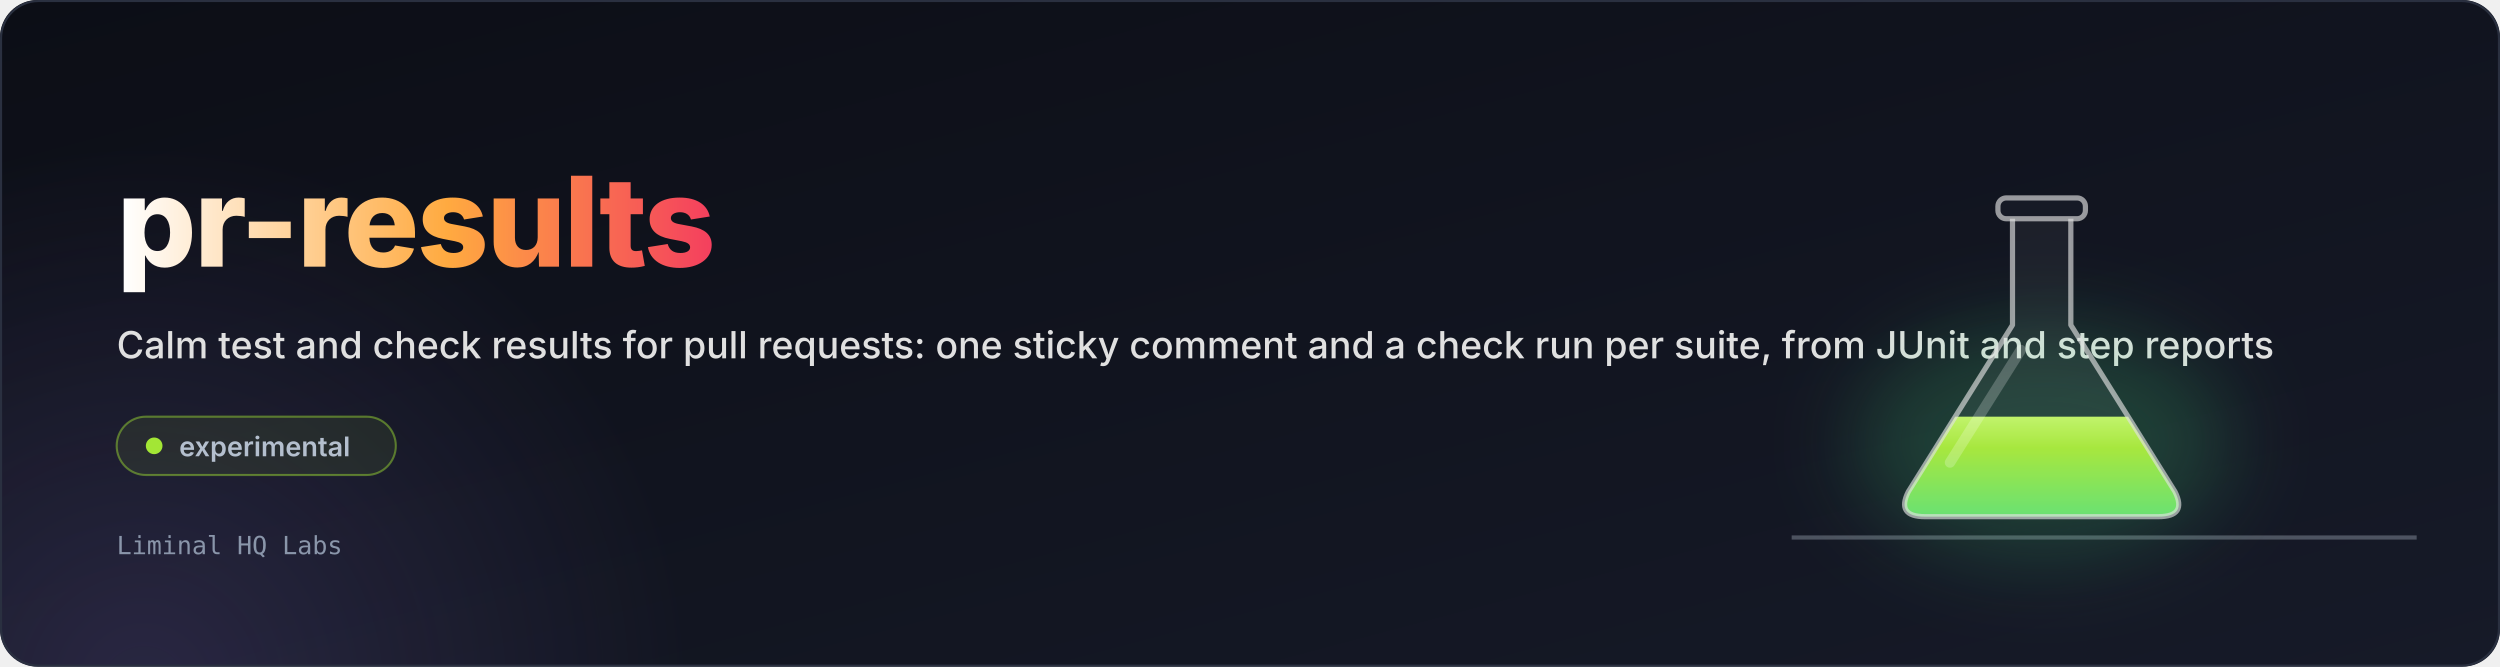
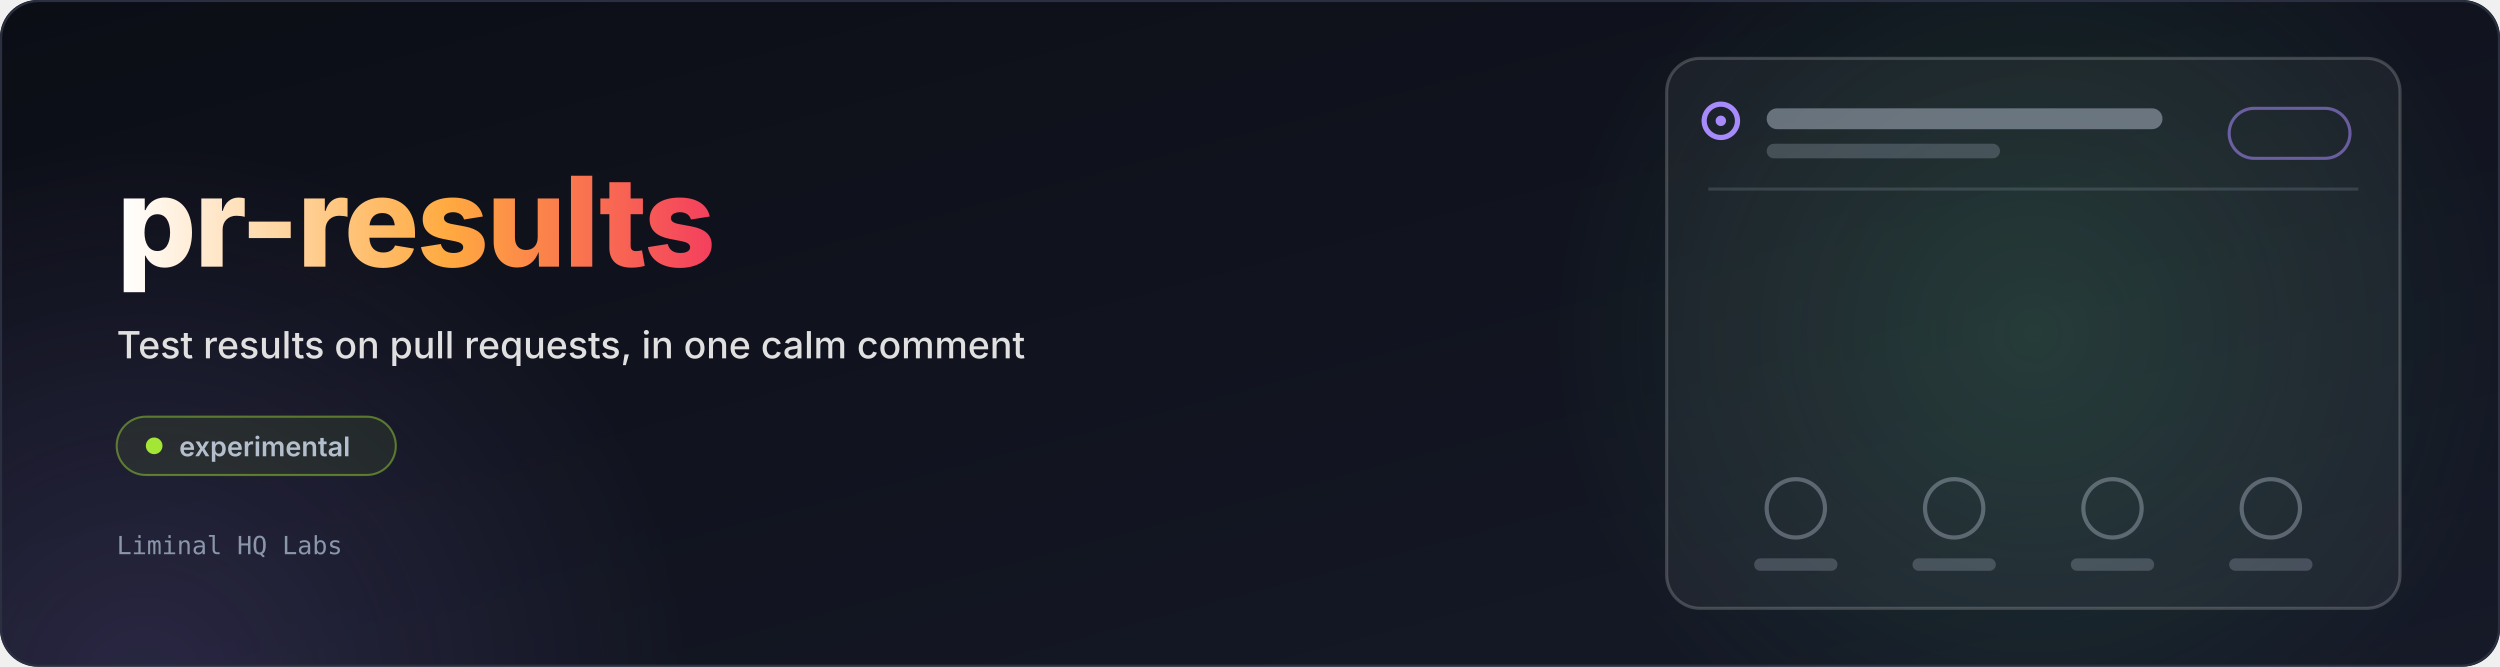
<svg xmlns="http://www.w3.org/2000/svg" width="1200" height="320" viewBox="0 0 1200 320" role="img" aria-labelledby="hero-title hero-desc" data-loop="9">
  <style>
		.ui { font-family: ui-sans-serif, system-ui, -apple-system, 'Segoe UI', 'Adwaita Sans', Inter, sans-serif; }
		.mono { font-family: ui-monospace, 'JetBrains Mono', 'SFMono-Regular', Menlo, Consolas, monospace; }
		.bg-a { stop-color: #0c0e16; }
		.bg-b { stop-color: #161a28; }
		.edge { fill: none; stroke: #2a3040; }
		.static { display: none; }
		@media (prefers-color-scheme: dark) {
			.bg-a { stop-color: #050507; }
			.bg-b { stop-color: #0e1019; }
			.edge { stroke: #1d212c; }
		}
		@media (prefers-reduced-motion: reduce) {
			.motion { display: none; }
			.static { display: inline; }
		}
	</style>
  <defs>
    <linearGradient id="bg" x1="0" y1="0" x2="1" y2="1">
      <stop class="bg-a" offset="0" />
      <stop class="bg-b" offset="1" />
    </linearGradient>
    <linearGradient id="afterglow" x1="0" y1="0" x2="1" y2="0">
      <stop offset="0" stop-color="#ffffff" />
      <stop offset="0.55" stop-color="#ffaa40" />
      <stop offset="1" stop-color="#f43f5e" />
    </linearGradient>
-     <linearGradient id="liquid" x1="0" y1="0" x2="0" y2="1">
-       <stop offset="0" stop-color="#bef264" />
-       <stop offset="0.25" stop-color="#a3e635" />
-       <stop offset="1" stop-color="#4ade80" />
-     </linearGradient>
    <radialGradient id="wash">
      <stop offset="0" stop-color="#a78bfa" stop-opacity="0.16" />
      <stop offset="1" stop-color="#a78bfa" stop-opacity="0" />
    </radialGradient>
-     <filter id="haze" x="-60%" y="-60%" width="220%" height="220%">
-       <feGaussianBlur stdDeviation="20" />
-     </filter>
+     <radialGradient id="glow">
+       <stop offset="0" stop-color="#4ade80" stop-opacity="0.14" />
+       <stop offset="1" stop-color="#4ade80" stop-opacity="0" />
+     </radialGradient>
    <clipPath id="frame">
      <rect width="1200" height="320" rx="18" />
-     </clipPath>
-     <clipPath id="flask-in">
-       <path d="M966 104V156L916 236Q910 248 924 248H1036Q1050 248 1044 236L994 156V104Z" />
    </clipPath>
  </defs>
  <g clip-path="url(#frame)">
    <rect data-bg="" width="1200" height="320" fill="url(#bg)" />
    <circle cx="70" cy="330" r="260" fill="url(#wash)" />
+     <circle cx="976" cy="160" r="230" fill="url(#glow)" />
    <text class="ui" x="56" y="128" font-size="60" font-weight="800" letter-spacing="-1" fill="url(#afterglow)">pr-results</text>
-     <text class="ui" x="56" y="172" font-size="18" font-weight="500" fill="#e0e0e0">Calm test and check results for pull requests: one sticky comment and a check run per suite, from JUnit and step reports</text>
+     <text class="ui" x="56" y="172" font-size="18" font-weight="500" fill="#e0e0e0">Test results on pull requests, in one calm comment</text>
    <g class="ui" font-size="13" font-weight="600" fill="#b4bfce">
      <rect id="chip-status" data-box="" x="56" y="200" width="134" height="28" rx="14" fill="#a3e635" fill-opacity="0.08" stroke="#a3e635" stroke-opacity="0.45" />
      <circle class="motion" cx="74" cy="214" r="4" fill="#a3e635">
        <animate attributeName="opacity" dur="3s" repeatCount="indefinite" calcMode="spline" keyTimes="0;0.5;1" keySplines="0.45 0 0.55 1;0.45 0 0.55 1" values="1;0.35;1" />
      </circle>
      <circle class="static" cx="74" cy="214" r="4" fill="#a3e635" />
      <text data-for="chip-status" x="86" y="219">experimental</text>
    </g>
    <text class="mono" x="56" y="266" font-size="12" fill="#8a96aa">Liminal HQ Labs</text>
-     <rect x="860" y="257" width="300" height="2" fill="#b4bfce" opacity="0.35" />
+     <rect x="800" y="28" width="352" height="264" rx="16" fill="#ffffff" fill-opacity="0.05" stroke="#e0e0e0" stroke-opacity="0.22" stroke-width="1.5" />
+     <circle cx="826" cy="58" r="8" fill="none" stroke="#a78bfa" stroke-width="2.5" />
+     <circle cx="826" cy="58" r="2.5" fill="#a78bfa" />
+     <rect x="848" y="52" width="190" height="10" rx="5" fill="#b4bfce" fill-opacity="0.5" />
+     <rect x="848" y="69" width="112" height="7" rx="3.5" fill="#b4bfce" fill-opacity="0.26" />
+     <rect x="1070" y="52" width="58" height="24" rx="12" fill="none" stroke="#a78bfa" stroke-opacity="0.55" stroke-width="1.5" />
+     <rect x="820" y="90" width="312" height="1.5" fill="#b4bfce" fill-opacity="0.18" />
    <g class="motion">
-       <ellipse cx="980" cy="212" rx="90" ry="56" fill="#4ade80" opacity="0.2" filter="url(#haze)">
-         <animate attributeName="opacity" dur="4.5s" repeatCount="indefinite" calcMode="spline" keyTimes="0;0.5;1" keySplines="0.45 0 0.55 1;0.45 0 0.55 1" values="0.16;0.32;0.16" />
-       </ellipse>
-     </g>
-     <ellipse class="static" cx="980" cy="212" rx="90" ry="56" fill="#4ade80" opacity="0.24" filter="url(#haze)" />
-     <g clip-path="url(#flask-in)">
-       <path fill="url(#liquid)" d="M900 200H1060V260H900Z" />
-       <g class="motion" fill="#ecfccb">
-         <circle cx="962" cy="244" r="3" opacity="0">
-           <animate attributeName="cy" dur="3s" repeatCount="indefinite" calcMode="spline" keyTimes="0;0.05;0.7;1" keySplines="0 0 1 1;0.5 0 0.8 1;0 0 1 1" values="244;244;204;204" />
-           <animate attributeName="opacity" dur="3s" repeatCount="indefinite" keyTimes="0;0.05;0.15;0.6;0.7;1" values="0;0;0.85;0.85;0;0" />
+       <g opacity="0">
+         <animate attributeName="opacity" dur="9s" repeatCount="indefinite" keyTimes="0;0.48;0.56;0.94;0.98;1" values="0;0;1;1;0;0" />
+         <animateTransform attributeName="transform" type="translate" dur="9s" repeatCount="indefinite" calcMode="spline" keyTimes="0;0.48;0.56;0.94;0.98;1" keySplines="0 0 1 1;0.2 0.7 0.3 1;0 0 1 1;0 0 1 1;0 0 1 1" values="0 12;0 12;0 0;0 0;0 12;0 12" />
+         <rect x="820" y="102" width="312" height="104" rx="12" fill="#a3e635" fill-opacity="0.07" stroke="#a3e635" stroke-opacity="0.42" stroke-width="1.5" />
+         <circle cx="842" cy="124" r="9" fill="#a3e635" fill-opacity="0.85" />
+         <rect x="860" y="119" width="140" height="10" rx="5" fill="#f43f5e">
+           <animate attributeName="fill" dur="9s" repeatCount="indefinite" keyTimes="0;0.78;0.82;0.98;1" values="#f43f5e;#f43f5e;#4ade80;#4ade80;#f43f5e" />
+         </rect>
+         <rect x="1014" y="121" width="64" height="6" rx="3" fill="#b4bfce" fill-opacity="0.26" />
+         <circle cx="842" cy="150" r="3.5" fill="#4ade80" />
+         <rect x="856" y="147" width="160" height="6" rx="3" fill="#b4bfce" fill-opacity="0.32" />
+         <rect x="1060" y="147" width="52" height="6" rx="3" fill="#b4bfce" fill-opacity="0.16" />
+         <circle cx="842" cy="164" r="3.5" fill="#4ade80" />
+         <rect x="856" y="161" width="122" height="6" rx="3" fill="#b4bfce" fill-opacity="0.32" />
+         <rect x="1060" y="161" width="52" height="6" rx="3" fill="#b4bfce" fill-opacity="0.16" />
+         <circle cx="842" cy="178" r="3.5" fill="#f43f5e">
+           <animate attributeName="fill" dur="9s" repeatCount="indefinite" keyTimes="0;0.78;0.82;0.98;1" values="#f43f5e;#f43f5e;#4ade80;#4ade80;#f43f5e" />
        </circle>
-         <circle cx="990" cy="244" r="4" opacity="0">
-           <animate attributeName="cy" dur="4.5s" repeatCount="indefinite" calcMode="spline" keyTimes="0;0.3;0.9;1" keySplines="0 0 1 1;0.5 0 0.8 1;0 0 1 1" values="244;244;204;204" />
-           <animate attributeName="opacity" dur="4.5s" repeatCount="indefinite" keyTimes="0;0.3;0.4;0.8;0.9;1" values="0;0;0.8;0.8;0;0" />
+         <rect x="856" y="175" width="176" height="6" rx="3" fill="#b4bfce" fill-opacity="0.32" />
+         <rect x="1060" y="175" width="52" height="6" rx="3" fill="#b4bfce" fill-opacity="0.16" />
+         <circle cx="842" cy="192" r="3.5" fill="#4ade80" />
+         <rect x="856" y="189" width="96" height="6" rx="3" fill="#b4bfce" fill-opacity="0.32" />
+         <rect x="1060" y="189" width="52" height="6" rx="3" fill="#b4bfce" fill-opacity="0.16" />
+       </g>
+       <circle cx="862" cy="244" r="14" fill="none" stroke="#b4bfce" stroke-opacity="0.4" stroke-width="2" />
+       <rect x="842" y="268" width="40" height="6" rx="3" fill="#b4bfce" fill-opacity="0.26" />
+       <circle cx="938" cy="244" r="14" fill="none" stroke="#b4bfce" stroke-opacity="0.4" stroke-width="2" />
+       <rect x="918" y="268" width="40" height="6" rx="3" fill="#b4bfce" fill-opacity="0.26" />
+       <circle cx="1014" cy="244" r="14" fill="none" stroke="#b4bfce" stroke-opacity="0.4" stroke-width="2" />
+       <rect x="994" y="268" width="40" height="6" rx="3" fill="#b4bfce" fill-opacity="0.26" />
+       <circle cx="1090" cy="244" r="14" fill="none" stroke="#b4bfce" stroke-opacity="0.4" stroke-width="2" />
+       <rect x="1070" y="268" width="40" height="6" rx="3" fill="#b4bfce" fill-opacity="0.26" />
+       <g>
+         <animate attributeName="opacity" dur="9s" repeatCount="indefinite" keyTimes="0;0.94;0.97;0.995;1" values="1;1;0;0;1" />
+         <circle cx="862" cy="244" r="14" fill="#4ade80" fill-opacity="0">
+           <animate attributeName="fill-opacity" dur="9s" repeatCount="indefinite" keyTimes="0;0.1;0.14;0.985;0.99;1" values="0;0;0.16;0.16;0;0" />
        </circle>
-         <circle cx="1010" cy="242" r="2.5" opacity="0">
-           <animate attributeName="cy" dur="3s" repeatCount="indefinite" calcMode="spline" keyTimes="0;0.4;0.95;1" keySplines="0 0 1 1;0.5 0 0.8 1;0 0 1 1" values="242;242;205;205" />
-           <animate attributeName="opacity" dur="3s" repeatCount="indefinite" keyTimes="0;0.4;0.5;0.85;0.95;1" values="0;0;0.85;0.85;0;0" />
+         <path d="M857 244 L860.5 248.5 L867.5 239.5" fill="none" stroke="#4ade80" stroke-width="3" stroke-linecap="round" stroke-linejoin="round" stroke-dasharray="24" stroke-dashoffset="24">
+           <animate attributeName="stroke-dashoffset" dur="9s" repeatCount="indefinite" keyTimes="0;0.1;0.14;0.985;0.99;1" values="24;24;0;0;24;24" />
+         </path>
+       </g>
+       <g>
+         <animate attributeName="opacity" dur="9s" repeatCount="indefinite" keyTimes="0;0.94;0.97;0.995;1" values="1;1;0;0;1" />
+         <circle cx="938" cy="244" r="14" fill="#4ade80" fill-opacity="0">
+           <animate attributeName="fill-opacity" dur="9s" repeatCount="indefinite" keyTimes="0;0.2;0.24;0.985;0.99;1" values="0;0;0.16;0.16;0;0" />
+         </circle>
+         <path d="M933 244 L936.5 248.5 L943.5 239.5" fill="none" stroke="#4ade80" stroke-width="3" stroke-linecap="round" stroke-linejoin="round" stroke-dasharray="24" stroke-dashoffset="24">
+           <animate attributeName="stroke-dashoffset" dur="9s" repeatCount="indefinite" keyTimes="0;0.2;0.24;0.985;0.99;1" values="24;24;0;0;24;24" />
+         </path>
+       </g>
+       <g>
+         <animate attributeName="opacity" dur="9s" repeatCount="indefinite" keyTimes="0;0.94;0.97;0.995;1" values="1;1;0;0;1" />
+         <circle cx="1014" cy="244" r="14" fill="#4ade80" fill-opacity="0">
+           <animate attributeName="fill-opacity" dur="9s" repeatCount="indefinite" keyTimes="0;0.72;0.76;0.985;0.99;1" values="0;0;0.16;0.16;0;0" />
+         </circle>
+         <path d="M1009 244 L1012.5 248.5 L1019.5 239.5" fill="none" stroke="#4ade80" stroke-width="3" stroke-linecap="round" stroke-linejoin="round" stroke-dasharray="24" stroke-dashoffset="24">
+           <animate attributeName="stroke-dashoffset" dur="9s" repeatCount="indefinite" keyTimes="0;0.72;0.76;0.985;0.99;1" values="24;24;0;0;24;24" />
+         </path>
+         <circle cx="1014" cy="244" r="14" fill="#f43f5e" fill-opacity="0">
+           <animate attributeName="fill-opacity" dur="9s" repeatCount="indefinite" keyTimes="0;0.3;0.34;0.64;0.67;1" values="0;0;0.18;0.18;0;0" />
+         </circle>
+         <path d="M1009.5 239.5 L1018.5 248.5 M1018.5 239.5 L1009.5 248.5" fill="none" stroke="#f43f5e" stroke-width="3" stroke-linecap="round" opacity="0">
+           <animate attributeName="opacity" dur="9s" repeatCount="indefinite" keyTimes="0;0.3;0.34;0.64;0.67;1" values="0;0;1;1;0;0" />
+         </path>
+         <circle cx="1014" cy="244" r="14" fill="none" stroke="#ffaa40" stroke-width="2.5" opacity="0">
+           <animate attributeName="opacity" dur="9s" repeatCount="indefinite" keyTimes="0;0.64;0.68;0.72;1" values="0;0;1;0;0" />
        </circle>
      </g>
-       <g class="static" fill="#ecfccb" opacity="0.8">
-         <circle cx="962" cy="226" r="3" />
-         <circle cx="990" cy="214" r="4" />
-         <circle cx="1010" cy="236" r="2.5" />
+       <g>
+         <animate attributeName="opacity" dur="9s" repeatCount="indefinite" keyTimes="0;0.94;0.97;0.995;1" values="1;1;0;0;1" />
+         <circle cx="1090" cy="244" r="14" fill="#4ade80" fill-opacity="0">
+           <animate attributeName="fill-opacity" dur="9s" repeatCount="indefinite" keyTimes="0;0.4;0.44;0.985;0.99;1" values="0;0;0.16;0.16;0;0" />
+         </circle>
+         <path d="M1085 244 L1088.5 248.5 L1095.5 239.5" fill="none" stroke="#4ade80" stroke-width="3" stroke-linecap="round" stroke-linejoin="round" stroke-dasharray="24" stroke-dashoffset="24">
+           <animate attributeName="stroke-dashoffset" dur="9s" repeatCount="indefinite" keyTimes="0;0.4;0.44;0.985;0.99;1" values="24;24;0;0;24;24" />
+         </path>
      </g>
    </g>
-     <path d="M966 104V156L916 236Q910 248 924 248H1036Q1050 248 1044 236L994 156V104" fill="#ffffff" fill-opacity="0.05" stroke="#e0e0e0" stroke-opacity="0.65" stroke-width="2.5" stroke-linejoin="round" />
-     <rect x="959" y="95" width="42" height="10" rx="4" fill="#161a26" stroke="#e0e0e0" stroke-opacity="0.65" stroke-width="2.5" />
-     <path d="M936 222L970 168" stroke="#ffffff" stroke-opacity="0.22" stroke-width="5" stroke-linecap="round" />
+     <g class="static">
+       <g>
+         <rect x="820" y="102" width="312" height="104" rx="12" fill="#a3e635" fill-opacity="0.07" stroke="#a3e635" stroke-opacity="0.42" stroke-width="1.5" />
+         <circle cx="842" cy="124" r="9" fill="#a3e635" fill-opacity="0.85" />
+         <rect x="860" y="119" width="140" height="10" rx="5" fill="#4ade80" />
+         <rect x="1014" y="121" width="64" height="6" rx="3" fill="#b4bfce" fill-opacity="0.26" />
+         <circle cx="842" cy="150" r="3.5" fill="#4ade80" />
+         <rect x="856" y="147" width="160" height="6" rx="3" fill="#b4bfce" fill-opacity="0.32" />
+         <rect x="1060" y="147" width="52" height="6" rx="3" fill="#b4bfce" fill-opacity="0.16" />
+         <circle cx="842" cy="164" r="3.5" fill="#4ade80" />
+         <rect x="856" y="161" width="122" height="6" rx="3" fill="#b4bfce" fill-opacity="0.32" />
+         <rect x="1060" y="161" width="52" height="6" rx="3" fill="#b4bfce" fill-opacity="0.16" />
+         <circle cx="842" cy="178" r="3.5" fill="#4ade80" />
+         <rect x="856" y="175" width="176" height="6" rx="3" fill="#b4bfce" fill-opacity="0.32" />
+         <rect x="1060" y="175" width="52" height="6" rx="3" fill="#b4bfce" fill-opacity="0.16" />
+         <circle cx="842" cy="192" r="3.5" fill="#4ade80" />
+         <rect x="856" y="189" width="96" height="6" rx="3" fill="#b4bfce" fill-opacity="0.32" />
+         <rect x="1060" y="189" width="52" height="6" rx="3" fill="#b4bfce" fill-opacity="0.16" />
+       </g>
+       <circle cx="862" cy="244" r="14" fill="none" stroke="#b4bfce" stroke-opacity="0.4" stroke-width="2" />
+       <rect x="842" y="268" width="40" height="6" rx="3" fill="#b4bfce" fill-opacity="0.26" />
+       <circle cx="938" cy="244" r="14" fill="none" stroke="#b4bfce" stroke-opacity="0.4" stroke-width="2" />
+       <rect x="918" y="268" width="40" height="6" rx="3" fill="#b4bfce" fill-opacity="0.26" />
+       <circle cx="1014" cy="244" r="14" fill="none" stroke="#b4bfce" stroke-opacity="0.4" stroke-width="2" />
+       <rect x="994" y="268" width="40" height="6" rx="3" fill="#b4bfce" fill-opacity="0.26" />
+       <circle cx="1090" cy="244" r="14" fill="none" stroke="#b4bfce" stroke-opacity="0.4" stroke-width="2" />
+       <rect x="1070" y="268" width="40" height="6" rx="3" fill="#b4bfce" fill-opacity="0.26" />
+       <circle cx="862" cy="244" r="14" fill="#4ade80" fill-opacity="0.16" />
+       <path d="M857 244 L860.5 248.5 L867.5 239.5" fill="none" stroke="#4ade80" stroke-width="3" stroke-linecap="round" stroke-linejoin="round" />
+       <circle cx="938" cy="244" r="14" fill="#4ade80" fill-opacity="0.16" />
+       <path d="M933 244 L936.5 248.5 L943.5 239.5" fill="none" stroke="#4ade80" stroke-width="3" stroke-linecap="round" stroke-linejoin="round" />
+       <circle cx="1014" cy="244" r="14" fill="#4ade80" fill-opacity="0.16" />
+       <path d="M1009 244 L1012.5 248.5 L1019.5 239.5" fill="none" stroke="#4ade80" stroke-width="3" stroke-linecap="round" stroke-linejoin="round" />
+       <circle cx="1090" cy="244" r="14" fill="#4ade80" fill-opacity="0.16" />
+       <path d="M1085 244 L1088.5 248.5 L1095.5 239.5" fill="none" stroke="#4ade80" stroke-width="3" stroke-linecap="round" stroke-linejoin="round" />
+     </g>
  </g>
  <rect class="edge" x="0.5" y="0.5" width="1199" height="319" rx="18" />
</svg>
